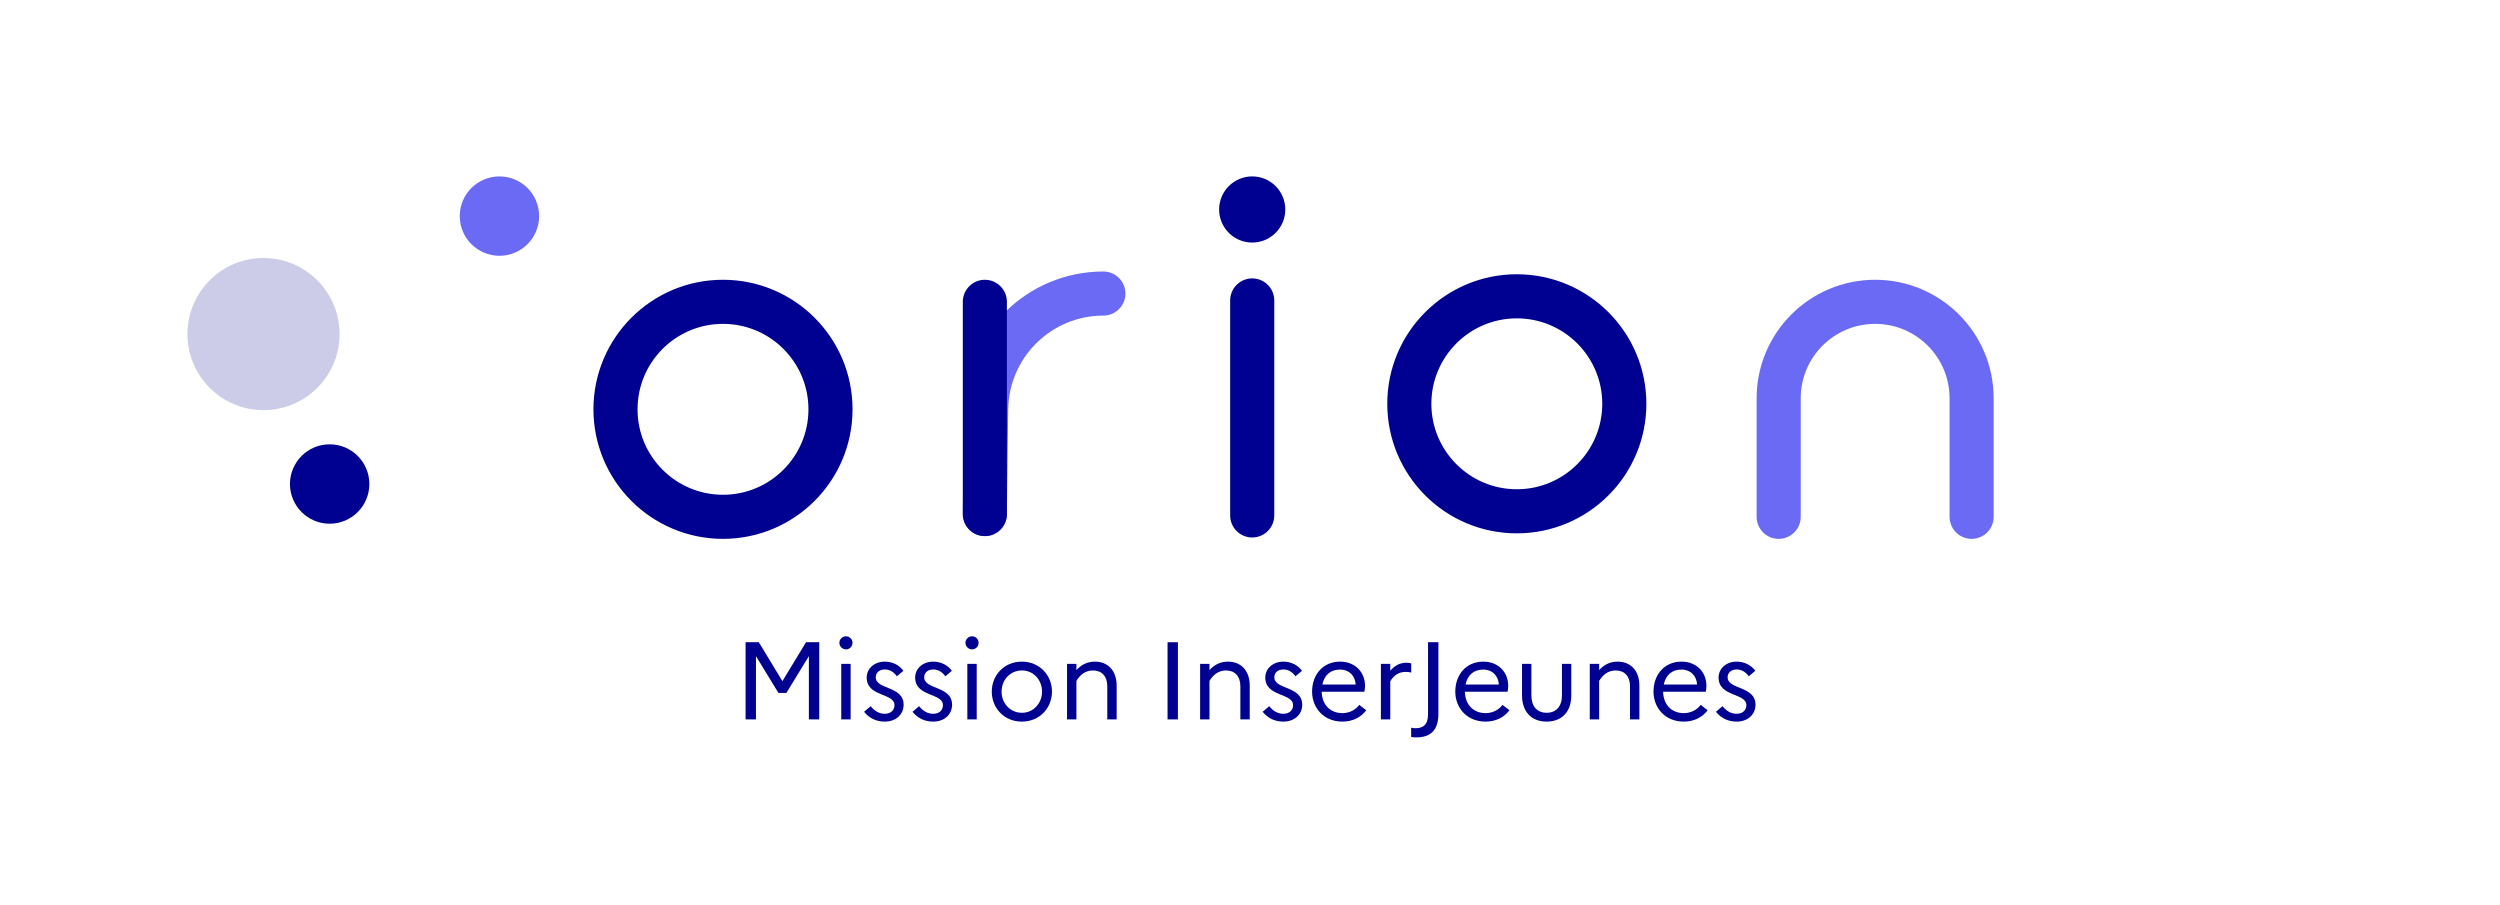
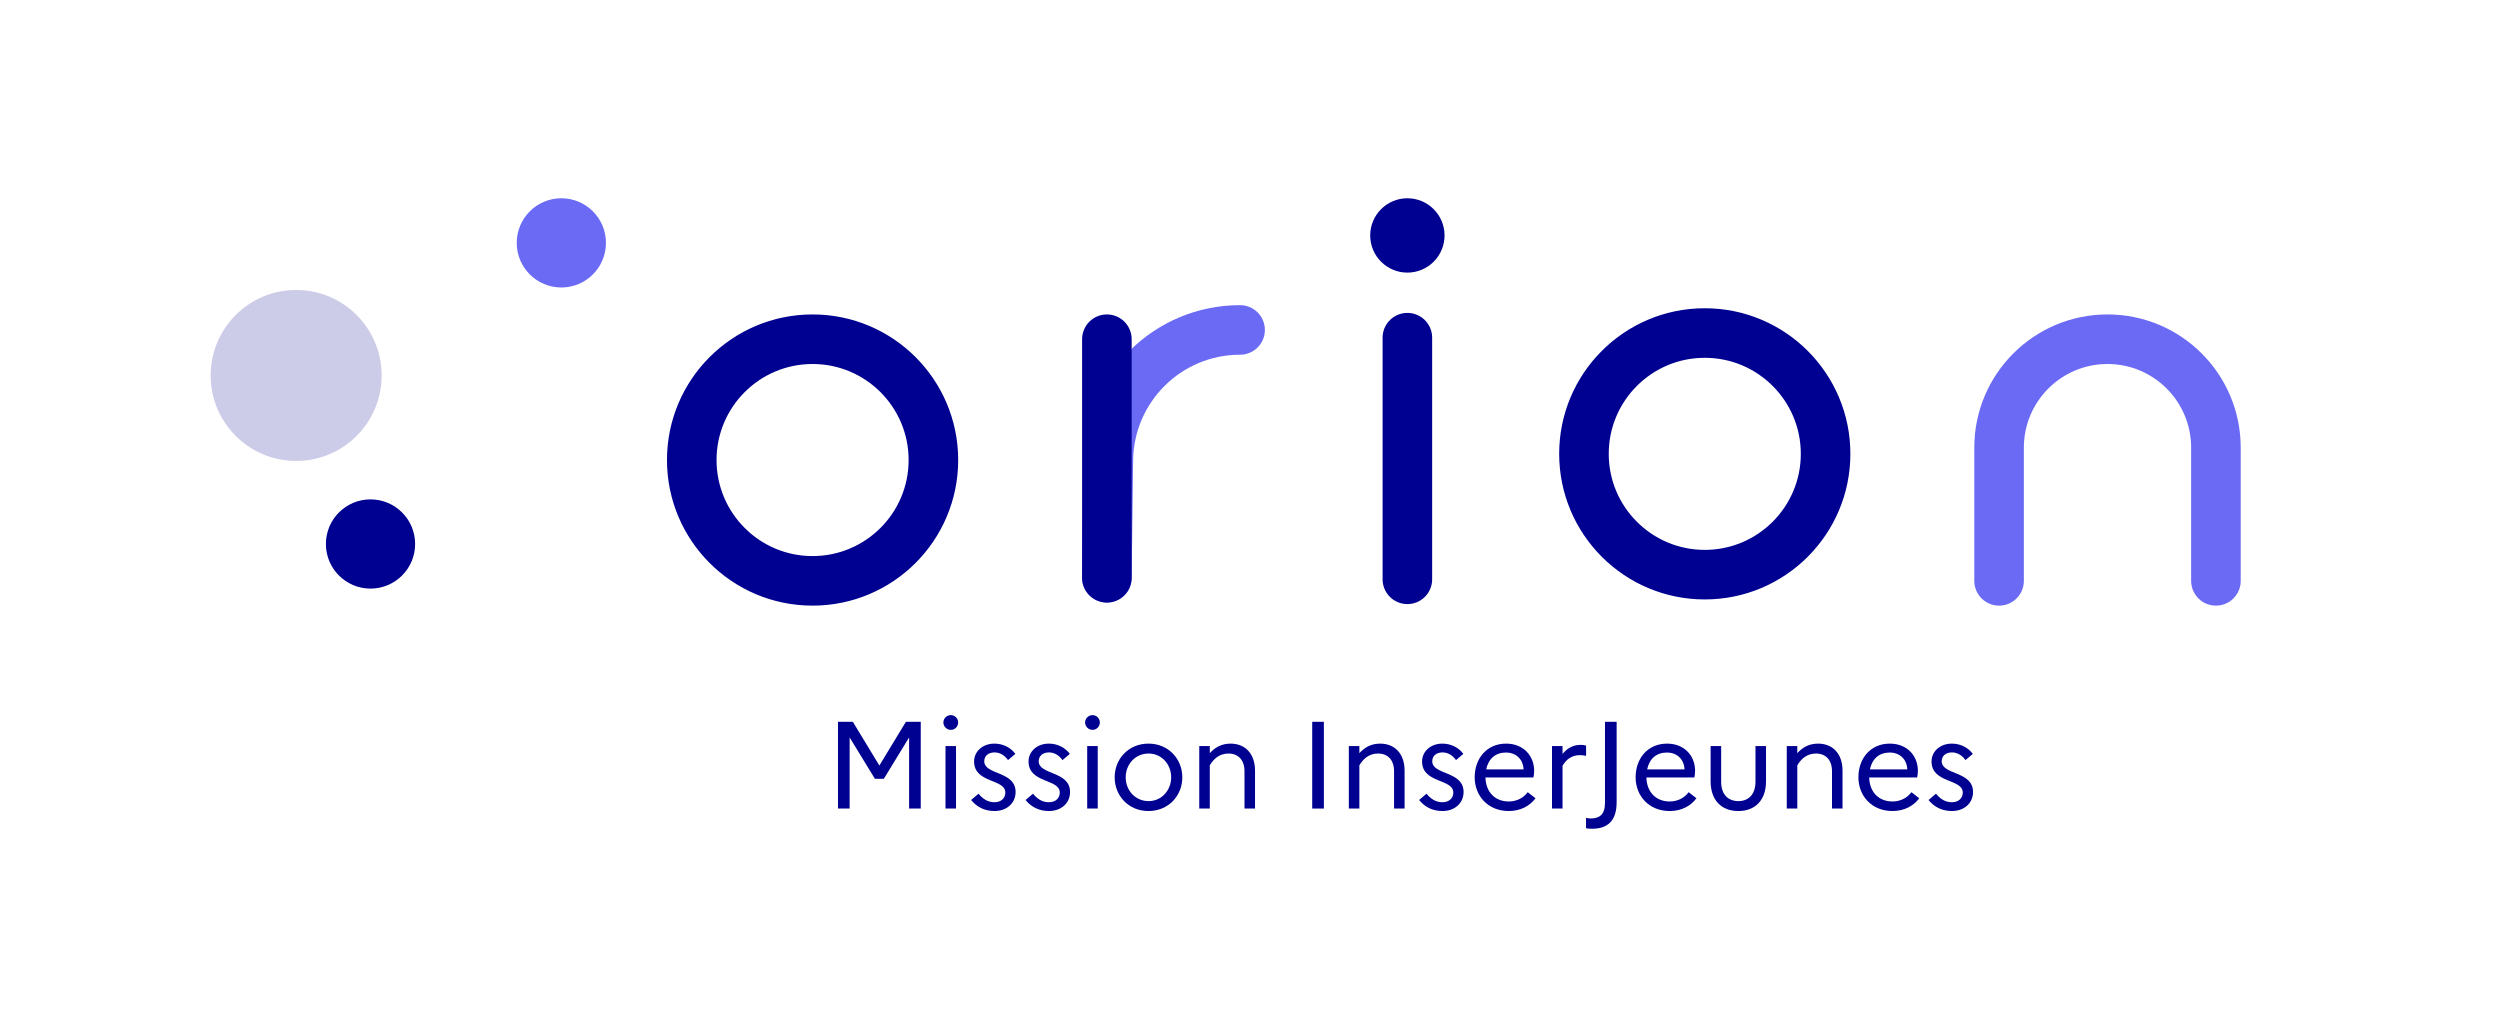
- <svg xmlns="http://www.w3.org/2000/svg" width="907" height="328" viewBox="0 0 907 328" fill="none">
+ <svg xmlns="http://www.w3.org/2000/svg" width="807" height="328" viewBox="0 0 807 328" fill="none">
  <path d="M357.301 186.5L357.776 148.497C358.067 125.218 377.02 106.5 400.301 106.5" stroke="#6A6AF4" stroke-width="16" stroke-linecap="round" />
  <path d="M357.301 186.5V109.5M454.301 187V109M301.301 148.5C301.301 170.039 283.84 187.5 262.301 187.5C240.762 187.5 223.301 170.039 223.301 148.5C223.301 126.961 240.762 109.5 262.301 109.5C283.84 109.5 301.301 126.961 301.301 148.5ZM589.301 146.5C589.301 168.039 571.84 185.5 550.301 185.5C528.762 185.5 511.301 168.039 511.301 146.5C511.301 124.961 528.762 107.5 550.301 107.5C571.84 107.5 589.301 124.961 589.301 146.5Z" stroke="#000091" stroke-width="16" stroke-linecap="round" />
  <path d="M645.301 187.5V144.5C645.301 125.17 660.971 109.5 680.301 109.5C699.631 109.5 715.301 125.17 715.301 144.5V187.5" stroke="#6A6AF4" stroke-width="16" stroke-linecap="round" />
  <path d="M270.5 261V233H275.3L283.86 247.12L292.42 233H297.22V261H293.46V238.04L285.3 251.4H282.42L274.26 238.04V261H270.5Z" fill="#000091" />
  <path d="M306.927 235.6C305.607 235.6 304.527 234.52 304.527 233.2C304.527 231.92 305.607 230.84 306.927 230.84C308.247 230.84 309.287 231.92 309.287 233.2C309.287 234.52 308.247 235.6 306.927 235.6ZM305.207 261V240.84H308.607V261H305.207Z" fill="#000091" />
  <path d="M313.477 258.24L315.877 256.2C317.277 257.96 318.957 258.96 320.997 258.96C323.237 258.96 324.517 257.6 324.517 255.84C324.517 251.32 314.437 252.92 314.437 245.8C314.437 242.64 317.117 240.04 320.997 240.04C323.877 240.04 326.357 241.4 327.757 243.36L325.397 245.36C324.317 243.84 322.797 242.88 321.037 242.88C318.877 242.88 317.717 244.16 317.717 245.72C317.717 250.24 327.837 248.8 327.837 255.68C327.797 259.44 324.797 261.8 321.037 261.8C317.837 261.8 315.317 260.52 313.477 258.24Z" fill="#000091" />
  <path d="M331.055 258.24L333.455 256.2C334.855 257.96 336.535 258.96 338.575 258.96C340.815 258.96 342.095 257.6 342.095 255.84C342.095 251.32 332.015 252.92 332.015 245.8C332.015 242.64 334.695 240.04 338.575 240.04C341.455 240.04 343.935 241.4 345.335 243.36L342.975 245.36C341.895 243.84 340.375 242.88 338.615 242.88C336.455 242.88 335.295 244.16 335.295 245.72C335.295 250.24 345.415 248.8 345.415 255.68C345.375 259.44 342.375 261.8 338.615 261.8C335.415 261.8 332.895 260.52 331.055 258.24Z" fill="#000091" />
  <path d="M352.669 235.6C351.349 235.6 350.269 234.52 350.269 233.2C350.269 231.92 351.349 230.84 352.669 230.84C353.989 230.84 355.029 231.92 355.029 233.2C355.029 234.52 353.989 235.6 352.669 235.6ZM350.949 261V240.84H354.349V261H350.949Z" fill="#000091" />
  <path d="M370.735 240.04C377.215 240.04 381.655 245.04 381.655 250.92C381.655 256.8 377.215 261.8 370.735 261.8C364.215 261.8 359.815 256.8 359.815 250.92C359.815 245.04 364.215 240.04 370.735 240.04ZM370.775 258.6C374.975 258.6 378.055 255.08 378.055 250.92C378.055 246.72 374.975 243.24 370.775 243.24C366.455 243.24 363.375 246.72 363.375 250.92C363.375 255.12 366.455 258.6 370.775 258.6Z" fill="#000091" />
  <path d="M387.121 261V240.84H390.521V243.12C392.161 241.32 394.241 240.04 397.241 240.04C401.761 240.04 405.121 243.08 405.121 248.8V261H401.721V248.92C401.721 245.32 399.681 243.24 396.561 243.24C393.641 243.24 391.801 244.92 390.521 247.04V261H387.121Z" fill="#000091" />
  <path d="M423.586 261V233H427.346V261H423.586Z" fill="#000091" />
  <path d="M435.402 261V240.84H438.802V243.12C440.442 241.32 442.522 240.04 445.522 240.04C450.042 240.04 453.402 243.08 453.402 248.8V261H450.002V248.92C450.002 245.32 447.962 243.24 444.842 243.24C441.922 243.24 440.082 244.92 438.802 247.04V261H435.402Z" fill="#000091" />
  <path d="M458.086 258.24L460.486 256.2C461.886 257.96 463.566 258.96 465.606 258.96C467.846 258.96 469.126 257.6 469.126 255.84C469.126 251.32 459.046 252.92 459.046 245.8C459.046 242.64 461.726 240.04 465.606 240.04C468.486 240.04 470.966 241.4 472.366 243.36L470.006 245.36C468.926 243.84 467.406 242.88 465.646 242.88C463.486 242.88 462.326 244.16 462.326 245.72C462.326 250.24 472.446 248.8 472.446 255.68C472.406 259.44 469.406 261.8 465.646 261.8C462.446 261.8 459.926 260.52 458.086 258.24Z" fill="#000091" />
  <path d="M495.666 257.68C493.786 260.2 490.786 261.8 487.026 261.8C480.226 261.8 476.026 256.8 476.026 250.92C476.026 244.8 479.946 240.04 486.186 240.04C491.666 240.04 495.226 243.88 495.226 248.84C495.226 249.64 495.106 250.4 494.986 250.96H479.506C479.626 255.8 482.706 258.72 487.026 258.72C489.626 258.72 491.826 257.52 493.146 255.72L495.666 257.68ZM486.106 242.92C482.786 242.92 480.466 244.88 479.746 248.36H491.826C491.706 245.4 489.666 242.92 486.106 242.92Z" fill="#000091" />
  <path d="M500.988 261V240.84H504.388V243.36C505.868 241.6 507.708 240.44 510.268 240.44C510.908 240.44 511.508 240.52 511.988 240.68V244C511.388 243.84 510.788 243.76 509.988 243.76C507.348 243.76 505.628 245.12 504.388 247.16V261H500.988Z" fill="#000091" />
  <path d="M521.85 259C521.85 265.04 518.85 267.52 513.93 267.52C513.17 267.52 512.49 267.48 511.97 267.36V264C512.45 264.12 512.93 264.2 513.49 264.2C516.17 264.2 518.09 263.08 518.09 259.16V233H521.85V259Z" fill="#000091" />
  <path d="M547.619 257.68C545.739 260.2 542.739 261.8 538.979 261.8C532.179 261.8 527.979 256.8 527.979 250.92C527.979 244.8 531.899 240.04 538.139 240.04C543.619 240.04 547.179 243.88 547.179 248.84C547.179 249.64 547.059 250.4 546.939 250.96H531.459C531.579 255.8 534.659 258.72 538.979 258.72C541.579 258.72 543.779 257.52 545.099 255.72L547.619 257.68ZM538.059 242.92C534.739 242.92 532.419 244.88 531.699 248.36H543.779C543.659 245.4 541.619 242.92 538.059 242.92Z" fill="#000091" />
  <path d="M566.669 252.36V240.84H570.069V252.24C570.069 258.28 566.589 261.8 561.109 261.8C555.669 261.8 552.189 258.28 552.189 252.24V240.84H555.589V252.36C555.589 256.32 557.709 258.6 561.149 258.6C564.509 258.6 566.669 256.32 566.669 252.36Z" fill="#000091" />
  <path d="M576.769 261V240.84H580.169V243.12C581.809 241.32 583.889 240.04 586.889 240.04C591.409 240.04 594.769 243.08 594.769 248.8V261H591.369V248.92C591.369 245.32 589.329 243.24 586.209 243.24C583.289 243.24 581.449 244.92 580.169 247.04V261H576.769Z" fill="#000091" />
  <path d="M619.533 257.68C617.653 260.2 614.653 261.8 610.893 261.8C604.093 261.8 599.893 256.8 599.893 250.92C599.893 244.8 603.813 240.04 610.053 240.04C615.533 240.04 619.093 243.88 619.093 248.84C619.093 249.64 618.973 250.4 618.853 250.96H603.373C603.493 255.8 606.573 258.72 610.893 258.72C613.493 258.72 615.693 257.52 617.013 255.72L619.533 257.68ZM609.973 242.92C606.653 242.92 604.333 244.88 603.613 248.36H615.693C615.573 245.4 613.533 242.92 609.973 242.92Z" fill="#000091" />
  <path d="M622.539 258.24L624.939 256.2C626.339 257.96 628.019 258.96 630.059 258.96C632.299 258.96 633.579 257.6 633.579 255.84C633.579 251.32 623.499 252.92 623.499 245.8C623.499 242.64 626.179 240.04 630.059 240.04C632.939 240.04 635.419 241.4 636.819 243.36L634.459 245.36C633.379 243.84 631.859 242.88 630.099 242.88C627.939 242.88 626.779 244.16 626.779 245.72C626.779 250.24 636.899 248.8 636.899 255.68C636.859 259.44 633.859 261.8 630.099 261.8C626.899 261.8 624.379 260.52 622.539 258.24Z" fill="#000091" />
  <path d="M466.301 76C466.301 82.628 460.928 88 454.301 88C447.673 88 442.301 82.628 442.301 76C442.301 69.373 447.673 64 454.301 64C460.928 64 466.301 69.373 466.301 76Z" fill="#000091" />
  <path d="M123.2 121.2C123.2 105.957 110.843 93.6 95.6 93.6C80.357 93.6 68 105.957 68 121.2C68 136.443 80.357 148.8 95.6 148.8C110.843 148.8 123.2 136.443 123.2 121.2Z" fill="#CCCCE9" />
  <path d="M195.601 78.4C195.601 70.447 189.154 64 181.201 64C173.248 64 166.801 70.447 166.801 78.4C166.801 86.353 173.248 92.8 181.201 92.8C189.154 92.8 195.601 86.353 195.601 78.4Z" fill="#6A6AF4" />
  <path d="M134.001 175.6C134.001 167.647 127.554 161.2 119.601 161.2C111.648 161.2 105.201 167.647 105.201 175.6C105.201 183.553 111.648 190 119.601 190C127.554 190 134.001 183.553 134.001 175.6Z" fill="#000091" />
</svg>
